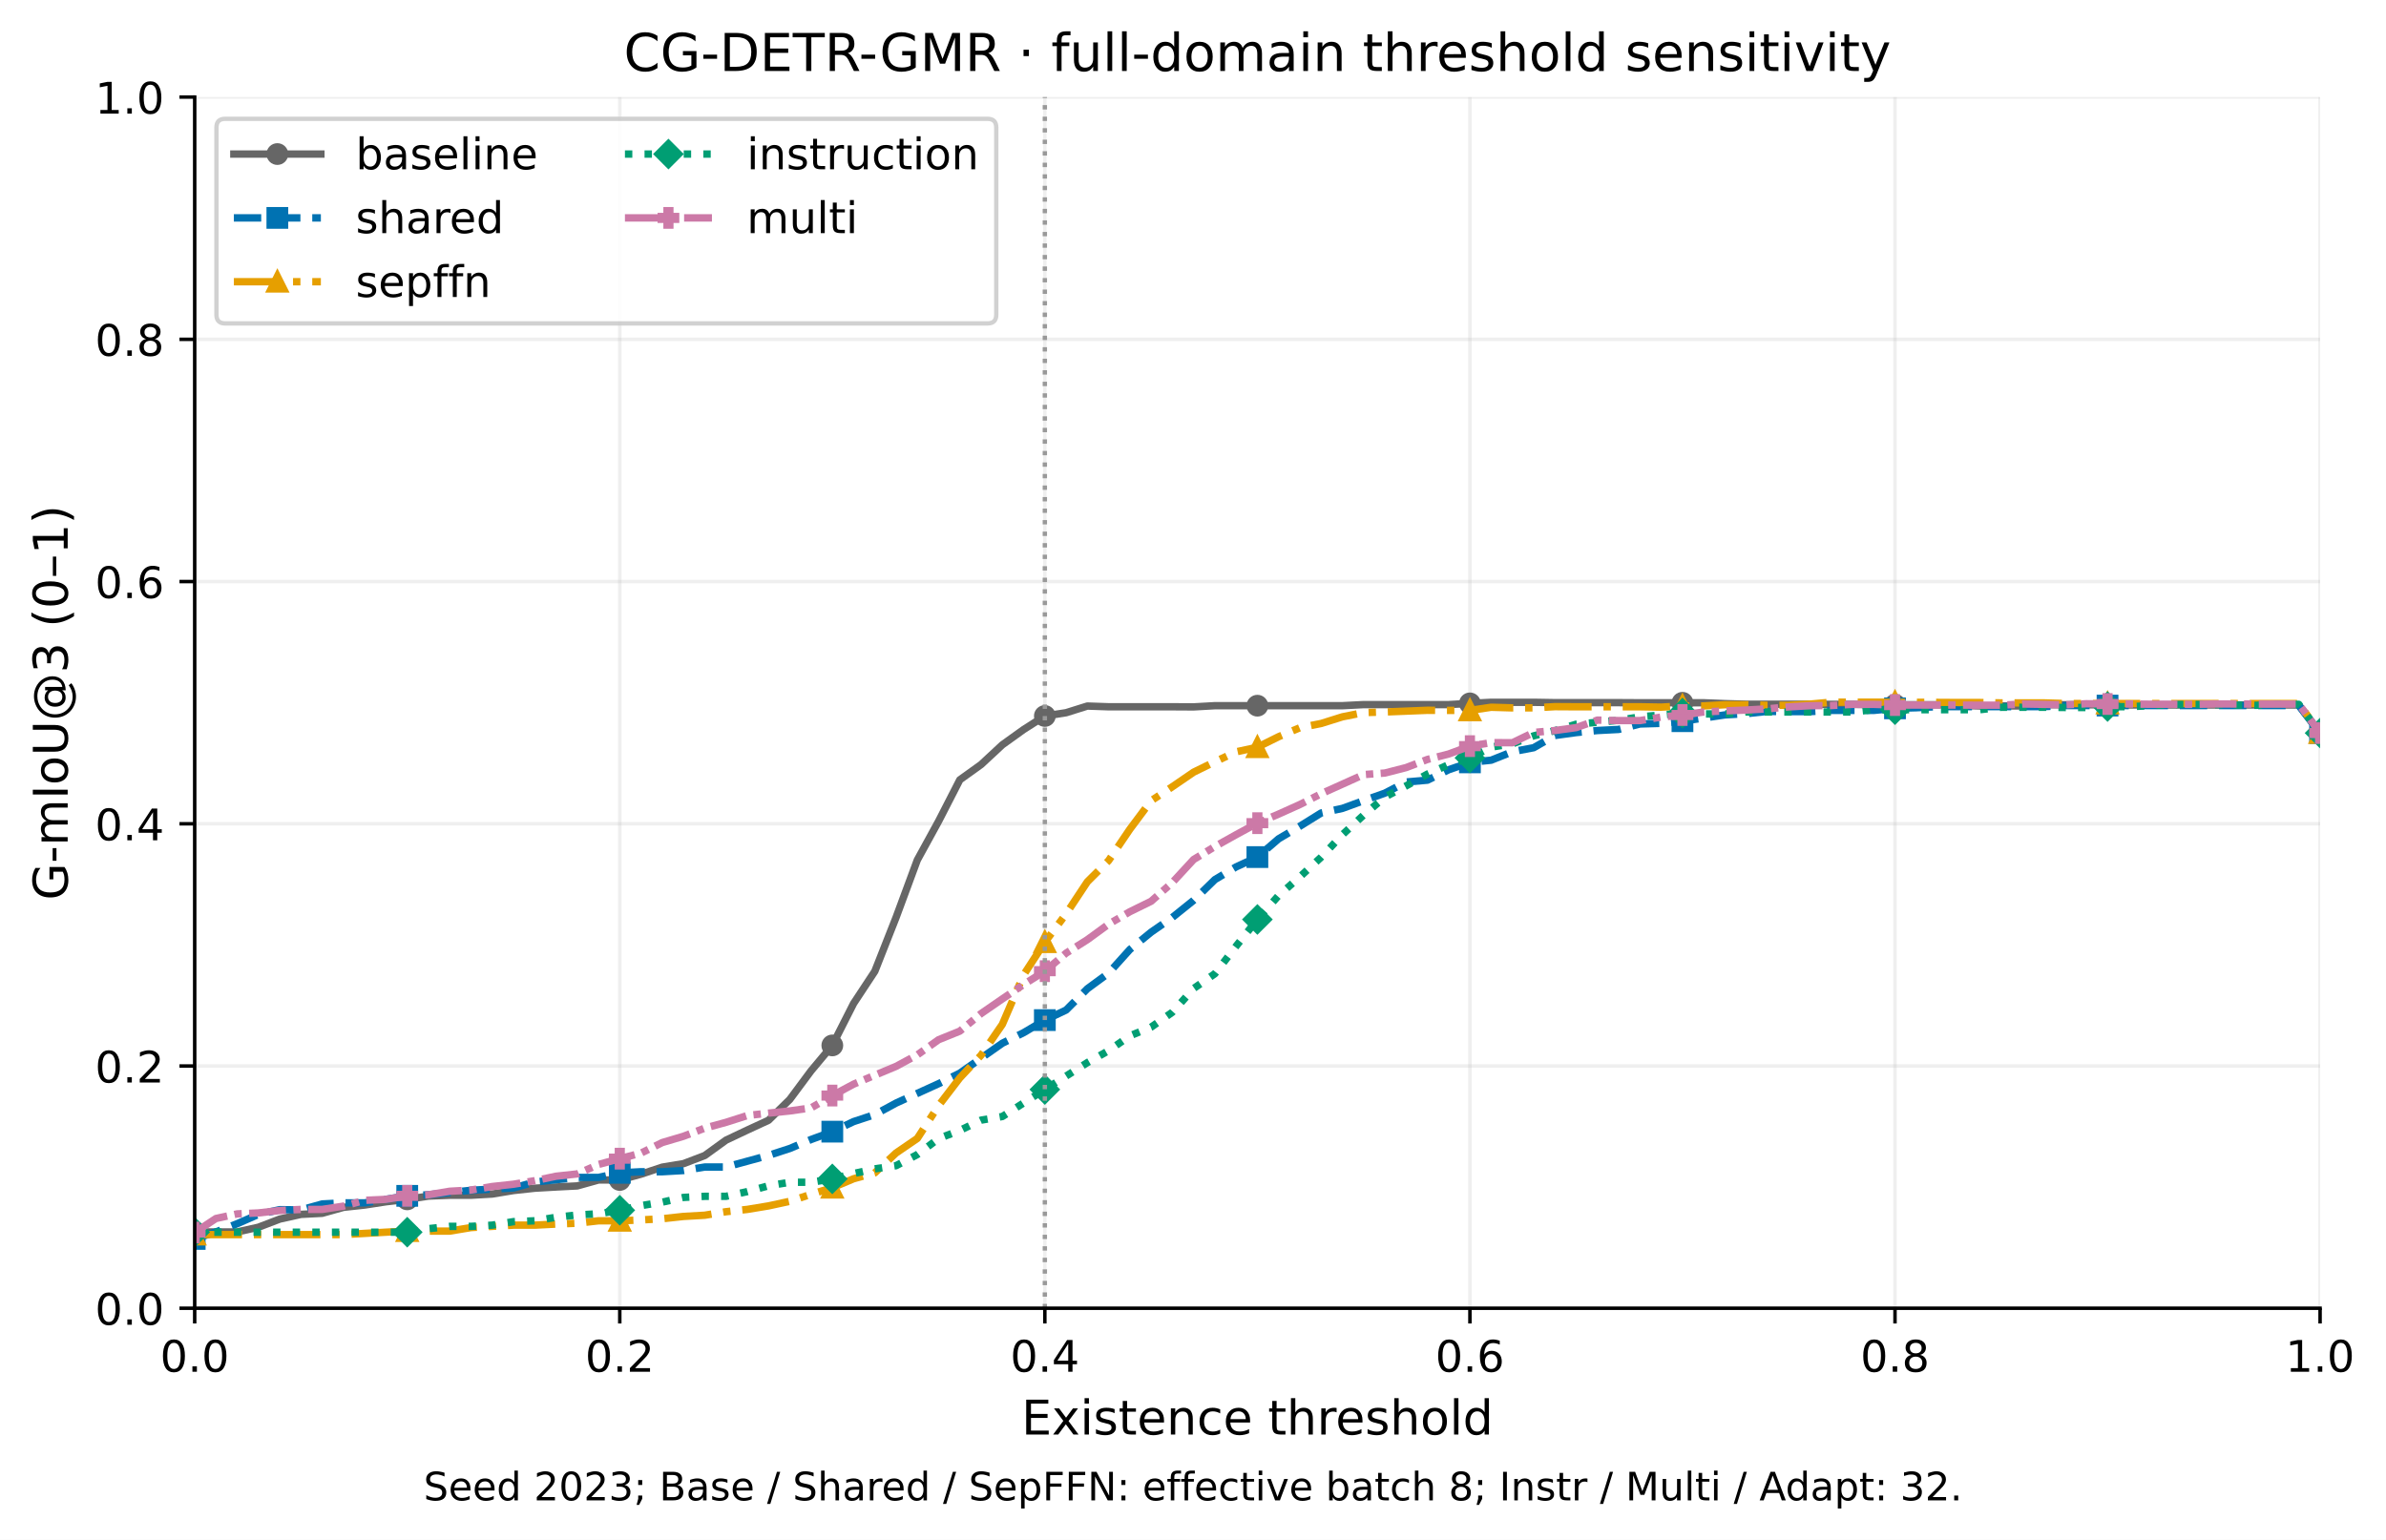
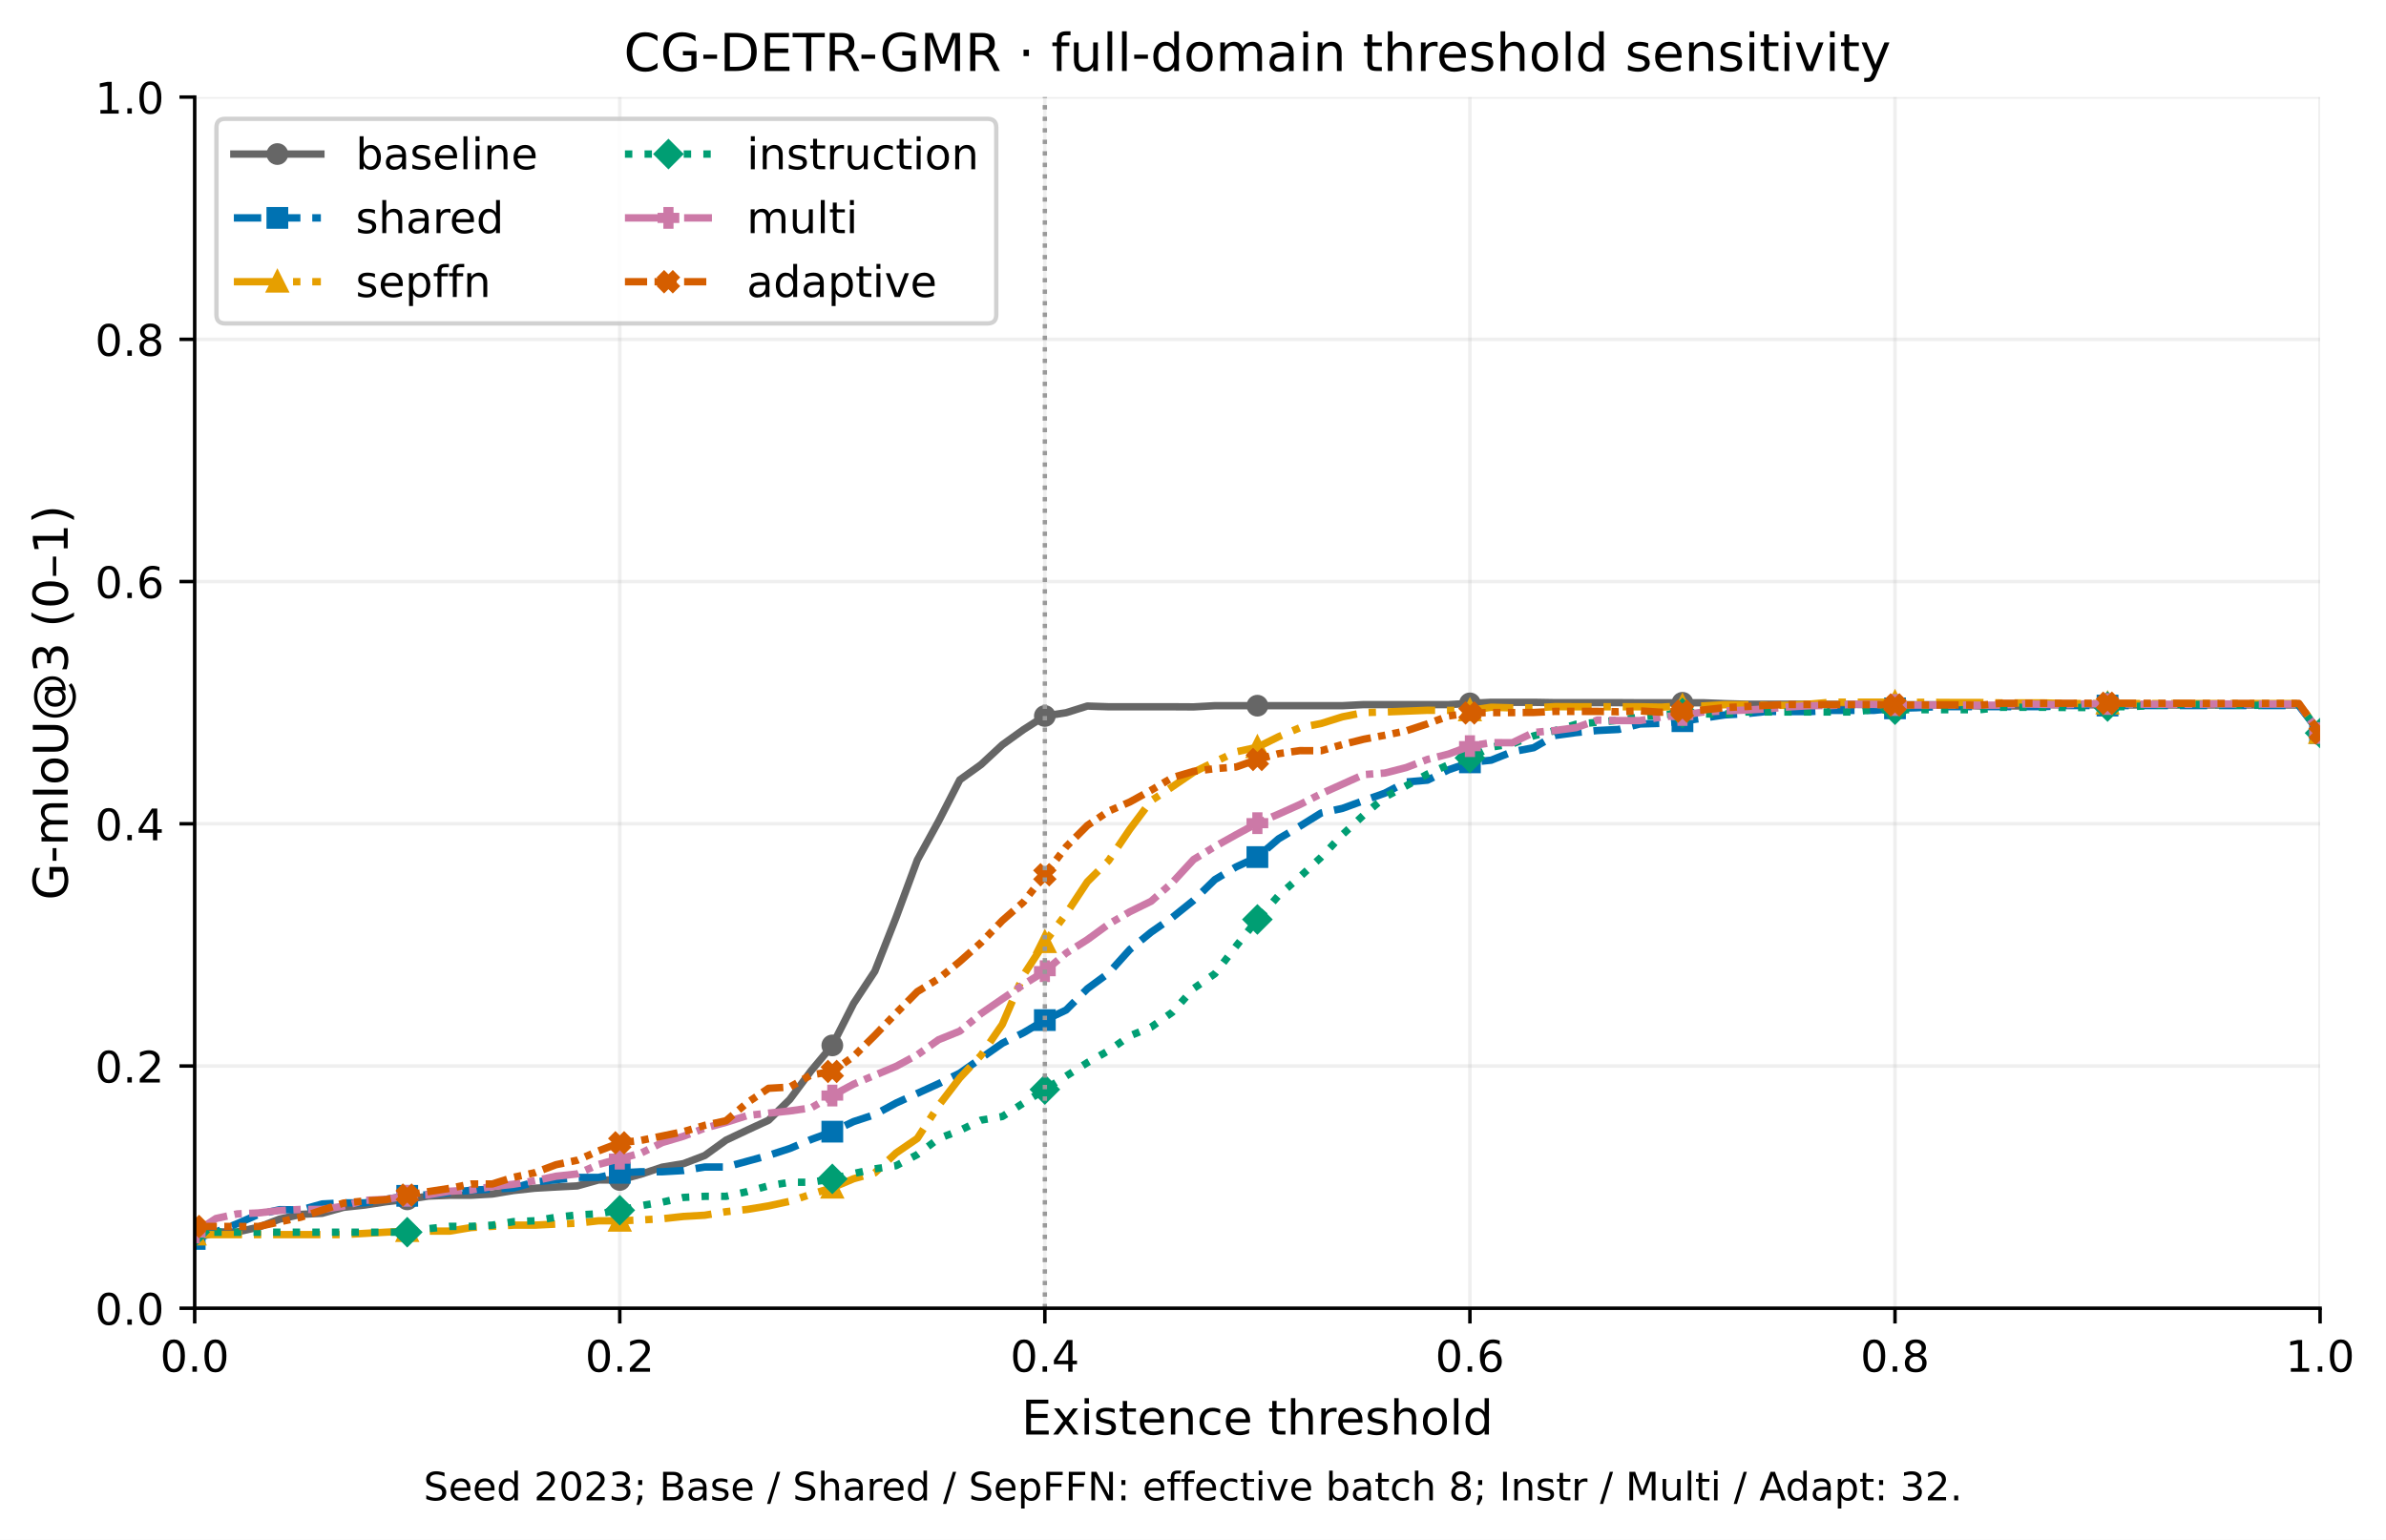
<svg xmlns="http://www.w3.org/2000/svg" xmlns:xlink="http://www.w3.org/1999/xlink" width="548.4pt" height="354pt" viewBox="0 0 548.4 354" version="1.1">
  <defs>
    <style type="text/css">*{stroke-linejoin: round; stroke-linecap: butt}</style>
  </defs>
  <g id="figure_1">
    <g id="patch_1">
      <path d="M 0 354 L 548.4 354 L 548.4 0 L 0 0 z " style="fill: #ffffff" />
    </g>
    <g id="axes_1">
      <g id="patch_2">
        <path d="M 44.749 300.765 L 533.248 300.765 L 533.248 22.318 L 44.749 22.318 z " style="fill: #ffffff" />
      </g>
      <g id="matplotlib.axis_1">
        <g id="xtick_1">
          <g id="line2d_1">
            <path d="M 44.749 300.765 L 44.749 22.318 " clip-path="url(#pd54b9352d1)" style="fill: none; stroke: #b0b0b0; stroke-opacity: 0.2; stroke-width: 0.8; stroke-linecap: square" />
          </g>
          <g id="line2d_2">
            <defs>
              <path id="m0614de2add" d="M 0 0 L 0 3.5 " style="stroke: #000000; stroke-width: 0.8" />
            </defs>
            <g>
              <use xlink:href="#m0614de2add" x="44.749" y="300.765" style="stroke: #000000; stroke-width: 0.8" />
            </g>
          </g>
          <g id="text_1">
            <text style="font-size: 10px; font-family: 'DejaVu Sans'; text-anchor: middle" x="44.749" y="315.363" transform="rotate(-0 44.74906 315.3631)">0.0</text>
          </g>
        </g>
        <g id="xtick_2">
          <g id="line2d_3">
            <path d="M 142.449 300.765 L 142.449 22.318 " clip-path="url(#pd54b9352d1)" style="fill: none; stroke: #b0b0b0; stroke-opacity: 0.2; stroke-width: 0.8; stroke-linecap: square" />
          </g>
          <g id="line2d_4">
            <g>
              <use xlink:href="#m0614de2add" x="142.449" y="300.765" style="stroke: #000000; stroke-width: 0.8" />
            </g>
          </g>
          <g id="text_2">
            <text style="font-size: 10px; font-family: 'DejaVu Sans'; text-anchor: middle" x="142.449" y="315.363" transform="rotate(-0 142.4488 315.3631)">0.2</text>
          </g>
        </g>
        <g id="xtick_3">
          <g id="line2d_5">
            <path d="M 240.149 300.765 L 240.149 22.318 " clip-path="url(#pd54b9352d1)" style="fill: none; stroke: #b0b0b0; stroke-opacity: 0.2; stroke-width: 0.8; stroke-linecap: square" />
          </g>
          <g id="line2d_6">
            <g>
              <use xlink:href="#m0614de2add" x="240.149" y="300.765" style="stroke: #000000; stroke-width: 0.8" />
            </g>
          </g>
          <g id="text_3">
            <text style="font-size: 10px; font-family: 'DejaVu Sans'; text-anchor: middle" x="240.149" y="315.363" transform="rotate(-0 240.1486 315.3631)">0.4</text>
          </g>
        </g>
        <g id="xtick_4">
          <g id="line2d_7">
            <path d="M 337.848 300.765 L 337.848 22.318 " clip-path="url(#pd54b9352d1)" style="fill: none; stroke: #b0b0b0; stroke-opacity: 0.2; stroke-width: 0.8; stroke-linecap: square" />
          </g>
          <g id="line2d_8">
            <g>
              <use xlink:href="#m0614de2add" x="337.848" y="300.765" style="stroke: #000000; stroke-width: 0.8" />
            </g>
          </g>
          <g id="text_4">
            <text style="font-size: 10px; font-family: 'DejaVu Sans'; text-anchor: middle" x="337.848" y="315.363" transform="rotate(-0 337.8484 315.3631)">0.6</text>
          </g>
        </g>
        <g id="xtick_5">
          <g id="line2d_9">
            <path d="M 435.548 300.765 L 435.548 22.318 " clip-path="url(#pd54b9352d1)" style="fill: none; stroke: #b0b0b0; stroke-opacity: 0.2; stroke-width: 0.8; stroke-linecap: square" />
          </g>
          <g id="line2d_10">
            <g>
              <use xlink:href="#m0614de2add" x="435.548" y="300.765" style="stroke: #000000; stroke-width: 0.8" />
            </g>
          </g>
          <g id="text_5">
            <text style="font-size: 10px; font-family: 'DejaVu Sans'; text-anchor: middle" x="435.548" y="315.363" transform="rotate(-0 435.5482 315.3631)">0.8</text>
          </g>
        </g>
        <g id="xtick_6">
          <g id="line2d_11">
            <path d="M 533.248 300.765 L 533.248 22.318 " clip-path="url(#pd54b9352d1)" style="fill: none; stroke: #b0b0b0; stroke-opacity: 0.2; stroke-width: 0.8; stroke-linecap: square" />
          </g>
          <g id="line2d_12">
            <g>
              <use xlink:href="#m0614de2add" x="533.248" y="300.765" style="stroke: #000000; stroke-width: 0.8" />
            </g>
          </g>
          <g id="text_6">
            <text style="font-size: 10px; font-family: 'DejaVu Sans'; text-anchor: middle" x="533.248" y="315.363" transform="rotate(-0 533.248 315.3631)">1.0</text>
          </g>
        </g>
        <g id="text_7">
          <text style="font-size: 11px; font-family: 'DejaVu Sans'; text-anchor: middle" x="288.999" y="329.801" transform="rotate(-0 288.9985 329.8011)">Existence threshold</text>
        </g>
      </g>
      <g id="matplotlib.axis_2">
        <g id="ytick_1">
          <g id="line2d_13">
            <path d="M 44.749 300.765 L 533.248 300.765 " clip-path="url(#pd54b9352d1)" style="fill: none; stroke: #b0b0b0; stroke-opacity: 0.2; stroke-width: 0.8; stroke-linecap: square" />
          </g>
          <g id="line2d_14">
            <defs>
              <path id="mfae315e37e" d="M 0 0 L -3.5 0 " style="stroke: #000000; stroke-width: 0.8" />
            </defs>
            <g>
              <use xlink:href="#mfae315e37e" x="44.749" y="300.765" style="stroke: #000000; stroke-width: 0.8" />
            </g>
          </g>
          <g id="text_8">
            <text style="font-size: 10px; font-family: 'DejaVu Sans'; text-anchor: end" x="37.749" y="304.564" transform="rotate(-0 37.74906 304.5639)">0.0</text>
          </g>
        </g>
        <g id="ytick_2">
          <g id="line2d_15">
            <path d="M 44.749 245.075 L 533.248 245.075 " clip-path="url(#pd54b9352d1)" style="fill: none; stroke: #b0b0b0; stroke-opacity: 0.2; stroke-width: 0.8; stroke-linecap: square" />
          </g>
          <g id="line2d_16">
            <g>
              <use xlink:href="#mfae315e37e" x="44.749" y="245.075" style="stroke: #000000; stroke-width: 0.8" />
            </g>
          </g>
          <g id="text_9">
            <text style="font-size: 10px; font-family: 'DejaVu Sans'; text-anchor: end" x="37.749" y="248.875" transform="rotate(-0 37.74906 248.8746)">0.2</text>
          </g>
        </g>
        <g id="ytick_3">
          <g id="line2d_17">
            <path d="M 44.749 189.386 L 533.248 189.386 " clip-path="url(#pd54b9352d1)" style="fill: none; stroke: #b0b0b0; stroke-opacity: 0.2; stroke-width: 0.8; stroke-linecap: square" />
          </g>
          <g id="line2d_18">
            <g>
              <use xlink:href="#mfae315e37e" x="44.749" y="189.386" style="stroke: #000000; stroke-width: 0.8" />
            </g>
          </g>
          <g id="text_10">
            <text style="font-size: 10px; font-family: 'DejaVu Sans'; text-anchor: end" x="37.749" y="193.185" transform="rotate(-0 37.74906 193.1853)">0.4</text>
          </g>
        </g>
        <g id="ytick_4">
          <g id="line2d_19">
            <path d="M 44.749 133.697 L 533.248 133.697 " clip-path="url(#pd54b9352d1)" style="fill: none; stroke: #b0b0b0; stroke-opacity: 0.2; stroke-width: 0.8; stroke-linecap: square" />
          </g>
          <g id="line2d_20">
            <g>
              <use xlink:href="#mfae315e37e" x="44.749" y="133.697" style="stroke: #000000; stroke-width: 0.8" />
            </g>
          </g>
          <g id="text_11">
            <text style="font-size: 10px; font-family: 'DejaVu Sans'; text-anchor: end" x="37.749" y="137.496" transform="rotate(-0 37.74906 137.496)">0.6</text>
          </g>
        </g>
        <g id="ytick_5">
          <g id="line2d_21">
            <path d="M 44.749 78.007 L 533.248 78.007 " clip-path="url(#pd54b9352d1)" style="fill: none; stroke: #b0b0b0; stroke-opacity: 0.2; stroke-width: 0.8; stroke-linecap: square" />
          </g>
          <g id="line2d_22">
            <g>
              <use xlink:href="#mfae315e37e" x="44.749" y="78.007" style="stroke: #000000; stroke-width: 0.8" />
            </g>
          </g>
          <g id="text_12">
            <text style="font-size: 10px; font-family: 'DejaVu Sans'; text-anchor: end" x="37.749" y="81.807" transform="rotate(-0 37.74906 81.80665)">0.8</text>
          </g>
        </g>
        <g id="ytick_6">
          <g id="line2d_23">
            <path d="M 44.749 22.318 L 533.248 22.318 " clip-path="url(#pd54b9352d1)" style="fill: none; stroke: #b0b0b0; stroke-opacity: 0.2; stroke-width: 0.8; stroke-linecap: square" />
          </g>
          <g id="line2d_24">
            <g>
              <use xlink:href="#mfae315e37e" x="44.749" y="22.318" style="stroke: #000000; stroke-width: 0.8" />
            </g>
          </g>
          <g id="text_13">
            <text style="font-size: 10px; font-family: 'DejaVu Sans'; text-anchor: end" x="37.749" y="26.117" transform="rotate(-0 37.74906 26.11734)">1.0</text>
          </g>
        </g>
        <g id="text_14">
          <text style="font-size: 11px; font-family: 'DejaVu Sans'; text-anchor: middle" x="15.558" y="161.541" transform="rotate(-90 15.55828 161.5414)">G-mIoU@3 (0–1)</text>
        </g>
      </g>
      <g id="line2d_25">
        <path d="M 44.749 283.223 L 49.634 283.223 L 54.519 283.223 L 59.404 282.137 L 64.289 280.271 L 69.174 279.185 L 74.059 278.934 L 78.944 277.57 L 83.829 277.041 L 88.714 276.289 L 93.599 275.732 L 98.484 274.981 L 103.369 274.786 L 108.254 274.786 L 113.139 274.507 L 118.024 273.7 L 122.909 273.171 L 127.794 272.892 L 132.679 272.642 L 137.564 271.277 L 142.449 271.277 L 147.334 269.941 L 152.219 268.326 L 157.104 267.518 L 161.989 265.653 L 166.874 262.116 L 171.759 259.805 L 176.644 257.55 L 181.529 252.76 L 186.414 246.189 L 191.299 240.342 L 196.184 230.708 L 201.069 223.301 L 205.954 210.91 L 210.839 197.712 L 215.724 188.801 L 220.609 179.278 L 225.494 175.77 L 230.379 171.231 L 235.264 167.723 L 240.149 164.604 L 245.034 163.853 L 249.919 162.321 L 254.804 162.488 L 259.689 162.488 L 264.574 162.488 L 269.459 162.488 L 274.344 162.516 L 279.229 162.238 L 284.114 162.238 L 288.999 162.238 L 293.883 162.238 L 298.768 162.238 L 303.653 162.238 L 308.538 162.238 L 313.423 161.987 L 318.308 161.987 L 323.193 161.987 L 328.078 161.987 L 332.963 161.987 L 337.848 161.708 L 342.733 161.458 L 347.618 161.458 L 352.503 161.458 L 357.388 161.541 L 362.273 161.541 L 367.158 161.541 L 372.043 161.541 L 376.928 161.569 L 381.813 161.569 L 386.698 161.569 L 391.583 161.569 L 396.468 161.764 L 401.353 161.903 L 406.238 161.903 L 411.123 161.903 L 416.008 161.903 L 420.893 161.931 L 425.778 161.931 L 430.663 162.015 L 435.548 162.015 L 440.433 162.015 L 445.318 162.015 L 450.203 162.154 L 455.088 162.293 L 459.973 162.293 L 464.858 162.293 L 469.743 162.015 L 474.628 162.015 L 479.513 162.015 L 484.398 162.07 L 489.283 162.07 L 494.168 162.07 L 499.053 162.07 L 503.938 162.07 L 508.823 162.07 L 513.708 162.07 L 518.593 162.07 L 523.478 162.07 L 528.363 162.07 L 533.248 168.53 " clip-path="url(#pd54b9352d1)" style="fill: none; stroke: #666666; stroke-width: 1.7; stroke-linecap: square" />
        <defs>
          <path id="m8839250a7b" d="M 0 2 C 0.53 2 1.039 1.789 1.414 1.414 C 1.789 1.039 2 0.53 2 0 C 2 -0.53 1.789 -1.039 1.414 -1.414 C 1.039 -1.789 0.53 -2 0 -2 C -0.53 -2 -1.039 -1.789 -1.414 -1.414 C -1.789 -1.039 -2 -0.53 -2 0 C -2 0.53 -1.789 1.039 -1.414 1.414 C -1.039 1.789 -0.53 2 0 2 z " style="stroke: #666666" />
        </defs>
        <g clip-path="url(#pd54b9352d1)">
          <use xlink:href="#m8839250a7b" x="44.749" y="283.223" style="fill: #666666; stroke: #666666" />
          <use xlink:href="#m8839250a7b" x="93.599" y="275.732" style="fill: #666666; stroke: #666666" />
          <use xlink:href="#m8839250a7b" x="142.449" y="271.277" style="fill: #666666; stroke: #666666" />
          <use xlink:href="#m8839250a7b" x="191.299" y="240.342" style="fill: #666666; stroke: #666666" />
          <use xlink:href="#m8839250a7b" x="240.149" y="164.604" style="fill: #666666; stroke: #666666" />
          <use xlink:href="#m8839250a7b" x="288.999" y="162.238" style="fill: #666666; stroke: #666666" />
          <use xlink:href="#m8839250a7b" x="337.848" y="161.708" style="fill: #666666; stroke: #666666" />
          <use xlink:href="#m8839250a7b" x="386.698" y="161.569" style="fill: #666666; stroke: #666666" />
          <use xlink:href="#m8839250a7b" x="435.548" y="162.015" style="fill: #666666; stroke: #666666" />
          <use xlink:href="#m8839250a7b" x="484.398" y="162.07" style="fill: #666666; stroke: #666666" />
          <use xlink:href="#m8839250a7b" x="533.248" y="168.53" style="fill: #666666; stroke: #666666" />
        </g>
      </g>
      <g id="line2d_26">
        <path d="M 44.749 284.838 L 49.634 283.223 L 54.519 281.329 L 59.404 279.185 L 64.289 278.099 L 69.174 278.155 L 74.059 276.79 L 78.944 276.54 L 83.829 276.54 L 88.714 275.732 L 93.599 274.925 L 98.484 274.674 L 103.369 274.173 L 108.254 273.644 L 113.139 273.366 L 118.024 273.115 L 122.909 271.751 L 127.794 271.221 L 132.679 270.692 L 137.564 270.692 L 142.449 269.634 L 147.334 269.384 L 152.219 269.384 L 157.104 269.105 L 161.989 268.298 L 166.874 268.298 L 171.759 266.961 L 176.644 265.625 L 181.529 264.038 L 186.414 261.977 L 191.299 260.167 L 196.184 257.856 L 201.069 256.241 L 205.954 253.596 L 210.839 251.368 L 215.724 249.141 L 220.609 246.718 L 225.494 243.265 L 230.379 239.841 L 235.264 237.418 L 240.149 234.522 L 245.034 232.211 L 249.919 227.31 L 254.804 223.719 L 259.689 218.289 L 264.574 214.307 L 269.459 210.91 L 274.344 206.984 L 279.229 202.222 L 284.114 199.299 L 288.999 197.043 L 293.883 192.839 L 298.768 189.943 L 303.653 186.908 L 308.538 185.85 L 313.423 184.068 L 318.308 182.341 L 323.193 179.78 L 328.078 179.362 L 332.963 176.967 L 337.848 175.269 L 342.733 174.768 L 347.618 172.818 L 352.503 171.9 L 357.388 169.087 L 362.273 168.419 L 367.158 167.946 L 372.043 167.695 L 376.928 166.442 L 381.813 166.303 L 386.698 165.802 L 391.583 165.078 L 396.468 164.354 L 401.353 164.075 L 406.238 163.546 L 411.123 163.602 L 416.008 163.602 L 420.893 163.323 L 425.778 163.323 L 430.663 163.323 L 435.548 162.85 L 440.433 162.711 L 445.318 162.46 L 450.203 162.46 L 455.088 162.46 L 459.973 162.46 L 464.858 162.46 L 469.743 162.46 L 474.628 162.21 L 479.513 162.21 L 484.398 162.21 L 489.283 162.21 L 494.168 162.21 L 499.053 162.21 L 503.938 162.21 L 508.823 162.21 L 513.708 162.21 L 518.593 162.21 L 523.478 162.21 L 528.363 162.21 L 533.248 168.53 " clip-path="url(#pd54b9352d1)" style="fill: none; stroke-dasharray: 6.29,2.72; stroke-dashoffset: 0; stroke: #0072b2; stroke-width: 1.7" />
        <defs>
          <path id="m767ff41384" d="M -2 2 L 2 2 L 2 -2 L -2 -2 z " style="stroke: #0072b2; stroke-linejoin: miter" />
        </defs>
        <g clip-path="url(#pd54b9352d1)">
          <use xlink:href="#m767ff41384" x="44.749" y="284.838" style="fill: #0072b2; stroke: #0072b2; stroke-linejoin: miter" />
          <use xlink:href="#m767ff41384" x="93.599" y="274.925" style="fill: #0072b2; stroke: #0072b2; stroke-linejoin: miter" />
          <use xlink:href="#m767ff41384" x="142.449" y="269.634" style="fill: #0072b2; stroke: #0072b2; stroke-linejoin: miter" />
          <use xlink:href="#m767ff41384" x="191.299" y="260.167" style="fill: #0072b2; stroke: #0072b2; stroke-linejoin: miter" />
          <use xlink:href="#m767ff41384" x="240.149" y="234.522" style="fill: #0072b2; stroke: #0072b2; stroke-linejoin: miter" />
          <use xlink:href="#m767ff41384" x="288.999" y="197.043" style="fill: #0072b2; stroke: #0072b2; stroke-linejoin: miter" />
          <use xlink:href="#m767ff41384" x="337.848" y="175.269" style="fill: #0072b2; stroke: #0072b2; stroke-linejoin: miter" />
          <use xlink:href="#m767ff41384" x="386.698" y="165.802" style="fill: #0072b2; stroke: #0072b2; stroke-linejoin: miter" />
          <use xlink:href="#m767ff41384" x="435.548" y="162.85" style="fill: #0072b2; stroke: #0072b2; stroke-linejoin: miter" />
          <use xlink:href="#m767ff41384" x="484.398" y="162.21" style="fill: #0072b2; stroke: #0072b2; stroke-linejoin: miter" />
          <use xlink:href="#m767ff41384" x="533.248" y="168.53" style="fill: #0072b2; stroke: #0072b2; stroke-linejoin: miter" />
        </g>
      </g>
      <g id="line2d_27">
        <path d="M 44.749 283.835 L 49.634 283.835 L 54.519 283.835 L 59.404 283.835 L 64.289 283.835 L 69.174 283.835 L 74.059 283.835 L 78.944 283.835 L 83.829 283.557 L 88.714 283.278 L 93.599 283.028 L 98.484 283.028 L 103.369 283.028 L 108.254 282.22 L 113.139 281.942 L 118.024 281.663 L 122.909 281.663 L 127.794 281.413 L 132.679 281.218 L 137.564 280.661 L 142.449 280.661 L 147.334 280.466 L 152.219 280.187 L 157.104 279.658 L 161.989 279.38 L 166.874 278.572 L 171.759 278.043 L 176.644 277.236 L 181.529 276.178 L 186.414 274.563 L 191.299 273.059 L 196.184 270.999 L 201.069 269.634 L 205.954 265.068 L 210.839 261.726 L 215.724 254.181 L 220.609 247.804 L 225.494 242.597 L 230.379 235.497 L 235.264 224.136 L 240.149 216.618 L 245.034 210.102 L 249.919 202.724 L 254.804 197.851 L 259.689 190.639 L 264.574 184.096 L 269.459 180.866 L 274.344 177.524 L 279.229 175.13 L 284.114 172.846 L 288.999 171.788 L 293.883 169.366 L 298.768 167.305 L 303.653 166.331 L 308.538 164.799 L 313.423 163.825 L 318.308 163.685 L 323.193 163.491 L 328.078 163.296 L 332.963 163.323 L 337.848 163.323 L 342.733 162.599 L 347.618 162.739 L 352.503 162.739 L 357.388 162.46 L 362.273 162.488 L 367.158 162.488 L 372.043 162.488 L 376.928 162.488 L 381.813 162.572 L 386.698 162.293 L 391.583 162.293 L 396.468 162.015 L 401.353 162.015 L 406.238 162.154 L 411.123 162.154 L 416.008 161.876 L 420.893 161.43 L 425.778 161.43 L 430.663 161.43 L 435.548 161.458 L 440.433 161.458 L 445.318 161.486 L 450.203 161.514 L 455.088 161.514 L 459.973 161.597 L 464.858 161.597 L 469.743 161.597 L 474.628 161.736 L 479.513 161.736 L 484.398 161.736 L 489.283 161.736 L 494.168 161.736 L 499.053 161.736 L 503.938 161.736 L 508.823 161.736 L 513.708 161.736 L 518.593 161.736 L 523.478 161.736 L 528.363 161.736 L 533.248 168.53 " clip-path="url(#pd54b9352d1)" style="fill: none; stroke-dasharray: 10.88,2.72,1.7,2.72; stroke-dashoffset: 0; stroke: #e69f00; stroke-width: 1.7" />
        <defs>
          <path id="ma1760e2e3f" d="M 0 -2 L -2 2 L 2 2 z " style="stroke: #e69f00; stroke-linejoin: miter" />
        </defs>
        <g clip-path="url(#pd54b9352d1)">
          <use xlink:href="#ma1760e2e3f" x="44.749" y="283.835" style="fill: #e69f00; stroke: #e69f00; stroke-linejoin: miter" />
          <use xlink:href="#ma1760e2e3f" x="93.599" y="283.028" style="fill: #e69f00; stroke: #e69f00; stroke-linejoin: miter" />
          <use xlink:href="#ma1760e2e3f" x="142.449" y="280.661" style="fill: #e69f00; stroke: #e69f00; stroke-linejoin: miter" />
          <use xlink:href="#ma1760e2e3f" x="191.299" y="273.059" style="fill: #e69f00; stroke: #e69f00; stroke-linejoin: miter" />
          <use xlink:href="#ma1760e2e3f" x="240.149" y="216.618" style="fill: #e69f00; stroke: #e69f00; stroke-linejoin: miter" />
          <use xlink:href="#ma1760e2e3f" x="288.999" y="171.788" style="fill: #e69f00; stroke: #e69f00; stroke-linejoin: miter" />
          <use xlink:href="#ma1760e2e3f" x="337.848" y="163.323" style="fill: #e69f00; stroke: #e69f00; stroke-linejoin: miter" />
          <use xlink:href="#ma1760e2e3f" x="386.698" y="162.293" style="fill: #e69f00; stroke: #e69f00; stroke-linejoin: miter" />
          <use xlink:href="#ma1760e2e3f" x="435.548" y="161.458" style="fill: #e69f00; stroke: #e69f00; stroke-linejoin: miter" />
          <use xlink:href="#ma1760e2e3f" x="484.398" y="161.736" style="fill: #e69f00; stroke: #e69f00; stroke-linejoin: miter" />
          <use xlink:href="#ma1760e2e3f" x="533.248" y="168.53" style="fill: #e69f00; stroke: #e69f00; stroke-linejoin: miter" />
        </g>
      </g>
      <g id="line2d_28">
        <path d="M 44.749 283.278 L 49.634 283.278 L 54.519 283.278 L 59.404 283.278 L 64.289 283.278 L 69.174 283.278 L 74.059 283.278 L 78.944 283.278 L 83.829 283.278 L 88.714 283.278 L 93.599 283.278 L 98.484 282.471 L 103.369 281.942 L 108.254 281.942 L 113.139 281.663 L 118.024 280.856 L 122.909 280.661 L 127.794 279.853 L 132.679 279.324 L 137.564 279.046 L 142.449 278.238 L 147.334 277.18 L 152.219 276.373 L 157.104 275.287 L 161.989 275.036 L 166.874 275.036 L 171.759 273.95 L 176.644 272.614 L 181.529 271.806 L 186.414 271.806 L 191.299 271.027 L 196.184 269.801 L 201.069 268.715 L 205.954 267.992 L 210.839 265.43 L 215.724 261.754 L 220.609 259.889 L 225.494 257.522 L 230.379 256.687 L 235.264 253.568 L 240.149 250.477 L 245.034 247.386 L 249.919 244.296 L 254.804 241.539 L 259.689 238.142 L 264.574 236.137 L 269.459 232.712 L 274.344 227.255 L 279.229 223.858 L 284.114 217.509 L 288.999 211.383 L 293.883 205.87 L 298.768 201.582 L 303.653 197.071 L 308.538 191.892 L 313.423 187.381 L 318.308 183.232 L 323.193 180.671 L 328.078 177.97 L 332.963 175.798 L 337.848 174.239 L 342.733 171.76 L 347.618 171.009 L 352.503 169.171 L 357.388 167.974 L 362.273 166.498 L 367.158 166.052 L 372.043 165.607 L 376.928 164.799 L 381.813 164.382 L 386.698 163.936 L 391.583 164.131 L 396.468 164.131 L 401.353 163.685 L 406.238 163.685 L 411.123 163.685 L 416.008 163.685 L 420.893 163.685 L 425.778 163.685 L 430.663 163.156 L 435.548 163.156 L 440.433 163.156 L 445.318 163.156 L 450.203 163.156 L 455.088 163.156 L 459.973 162.599 L 464.858 162.599 L 469.743 162.599 L 474.628 162.655 L 479.513 162.655 L 484.398 162.432 L 489.283 162.488 L 494.168 162.238 L 499.053 161.959 L 503.938 161.959 L 508.823 161.987 L 513.708 162.098 L 518.593 162.154 L 523.478 161.903 L 528.363 161.931 L 533.248 168.53 " clip-path="url(#pd54b9352d1)" style="fill: none; stroke-dasharray: 1.7,2.805; stroke-dashoffset: 0; stroke: #009e73; stroke-width: 1.7" />
        <defs>
          <path id="mac2491a033" d="M -0 2.828 L 2.828 0 L 0 -2.828 L -2.828 -0 z " style="stroke: #009e73; stroke-linejoin: miter" />
        </defs>
        <g clip-path="url(#pd54b9352d1)">
          <use xlink:href="#mac2491a033" x="44.749" y="283.278" style="fill: #009e73; stroke: #009e73; stroke-linejoin: miter" />
          <use xlink:href="#mac2491a033" x="93.599" y="283.278" style="fill: #009e73; stroke: #009e73; stroke-linejoin: miter" />
          <use xlink:href="#mac2491a033" x="142.449" y="278.238" style="fill: #009e73; stroke: #009e73; stroke-linejoin: miter" />
          <use xlink:href="#mac2491a033" x="191.299" y="271.027" style="fill: #009e73; stroke: #009e73; stroke-linejoin: miter" />
          <use xlink:href="#mac2491a033" x="240.149" y="250.477" style="fill: #009e73; stroke: #009e73; stroke-linejoin: miter" />
          <use xlink:href="#mac2491a033" x="288.999" y="211.383" style="fill: #009e73; stroke: #009e73; stroke-linejoin: miter" />
          <use xlink:href="#mac2491a033" x="337.848" y="174.239" style="fill: #009e73; stroke: #009e73; stroke-linejoin: miter" />
          <use xlink:href="#mac2491a033" x="386.698" y="163.936" style="fill: #009e73; stroke: #009e73; stroke-linejoin: miter" />
          <use xlink:href="#mac2491a033" x="435.548" y="163.156" style="fill: #009e73; stroke: #009e73; stroke-linejoin: miter" />
          <use xlink:href="#mac2491a033" x="484.398" y="162.432" style="fill: #009e73; stroke: #009e73; stroke-linejoin: miter" />
          <use xlink:href="#mac2491a033" x="533.248" y="168.53" style="fill: #009e73; stroke: #009e73; stroke-linejoin: miter" />
        </g>
      </g>
      <g id="line2d_29">
        <path d="M 44.749 283.362 L 49.634 280.132 L 54.519 279.074 L 59.404 278.851 L 64.289 278.294 L 69.174 278.043 L 74.059 278.043 L 78.944 277.292 L 83.829 275.955 L 88.714 275.732 L 93.599 274.925 L 98.484 274.674 L 103.369 273.867 L 108.254 273.588 L 113.139 272.781 L 118.024 272.252 L 122.909 271.444 L 127.794 270.414 L 132.679 269.885 L 137.564 267.713 L 142.449 266.377 L 147.334 265.096 L 152.219 262.673 L 157.104 261.225 L 161.989 259.36 L 166.874 258.023 L 171.759 256.464 L 176.644 255.907 L 181.529 255.406 L 186.414 254.71 L 191.299 251.869 L 196.184 249.252 L 201.069 247.192 L 205.954 245.159 L 210.839 242.514 L 215.724 239.033 L 220.609 237.056 L 225.494 233.019 L 230.379 229.649 L 235.264 226.336 L 240.149 223.273 L 245.034 219.124 L 249.919 216.033 L 254.804 212.469 L 259.689 209.601 L 264.574 207.207 L 269.459 202.891 L 274.344 197.6 L 279.229 194.621 L 284.114 191.892 L 288.999 189.247 L 293.883 187.158 L 298.768 184.959 L 303.653 182.481 L 308.538 180.281 L 313.423 178.081 L 318.308 177.719 L 323.193 176.466 L 328.078 174.601 L 332.963 173.348 L 337.848 171.538 L 342.733 170.73 L 347.618 170.758 L 352.503 168.391 L 357.388 167.946 L 362.273 167.277 L 367.158 165.551 L 372.043 165.662 L 376.928 165.662 L 381.813 164.855 L 386.698 164.382 L 391.583 163.685 L 396.468 163.435 L 401.353 163.24 L 406.238 162.961 L 411.123 162.516 L 416.008 162.238 L 420.893 162.21 L 425.778 161.931 L 430.663 161.931 L 435.548 162.098 L 440.433 162.098 L 445.318 162.098 L 450.203 162.098 L 455.088 162.126 L 459.973 162.126 L 464.858 161.848 L 469.743 161.931 L 474.628 162.043 L 479.513 161.792 L 484.398 161.848 L 489.283 161.848 L 494.168 161.903 L 499.053 161.903 L 503.938 161.931 L 508.823 161.848 L 513.708 161.848 L 518.593 161.876 L 523.478 161.876 L 528.363 161.876 L 533.248 168.53 " clip-path="url(#pd54b9352d1)" style="fill: none; stroke-dasharray: 8.5,1.7,1.7,1.7; stroke-dashoffset: 0; stroke: #cc79a7; stroke-width: 1.7" />
        <defs>
          <path id="ma5d2fd0ee7" d="M -0.667 2 L 0.667 2 L 0.667 0.667 L 2 0.667 L 2 -0.667 L 0.667 -0.667 L 0.667 -2 L -0.667 -2 L -0.667 -0.667 L -2 -0.667 L -2 0.667 L -0.667 0.667 z " style="stroke: #cc79a7; stroke-linejoin: miter" />
        </defs>
        <g clip-path="url(#pd54b9352d1)">
          <use xlink:href="#ma5d2fd0ee7" x="44.749" y="283.362" style="fill: #cc79a7; stroke: #cc79a7; stroke-linejoin: miter" />
          <use xlink:href="#ma5d2fd0ee7" x="93.599" y="274.925" style="fill: #cc79a7; stroke: #cc79a7; stroke-linejoin: miter" />
          <use xlink:href="#ma5d2fd0ee7" x="142.449" y="266.377" style="fill: #cc79a7; stroke: #cc79a7; stroke-linejoin: miter" />
          <use xlink:href="#ma5d2fd0ee7" x="191.299" y="251.869" style="fill: #cc79a7; stroke: #cc79a7; stroke-linejoin: miter" />
          <use xlink:href="#ma5d2fd0ee7" x="240.149" y="223.273" style="fill: #cc79a7; stroke: #cc79a7; stroke-linejoin: miter" />
          <use xlink:href="#ma5d2fd0ee7" x="288.999" y="189.247" style="fill: #cc79a7; stroke: #cc79a7; stroke-linejoin: miter" />
          <use xlink:href="#ma5d2fd0ee7" x="337.848" y="171.538" style="fill: #cc79a7; stroke: #cc79a7; stroke-linejoin: miter" />
          <use xlink:href="#ma5d2fd0ee7" x="386.698" y="164.382" style="fill: #cc79a7; stroke: #cc79a7; stroke-linejoin: miter" />
          <use xlink:href="#ma5d2fd0ee7" x="435.548" y="162.098" style="fill: #cc79a7; stroke: #cc79a7; stroke-linejoin: miter" />
          <use xlink:href="#ma5d2fd0ee7" x="484.398" y="161.848" style="fill: #cc79a7; stroke: #cc79a7; stroke-linejoin: miter" />
          <use xlink:href="#ma5d2fd0ee7" x="533.248" y="168.53" style="fill: #cc79a7; stroke: #cc79a7; stroke-linejoin: miter" />
        </g>
      </g>
      <g id="line2d_30">
+         <path d="M 44.749 281.97 L 49.634 281.97 L 54.519 281.97 L 59.404 281.97 L 64.289 280.911 L 69.174 279.825 L 74.059 278.21 L 78.944 276.596 L 83.829 276.094 L 88.714 275.816 L 93.599 274.758 L 98.484 273.95 L 103.369 273.198 L 108.254 272.196 L 113.139 272.196 L 118.024 270.665 L 122.909 269.606 L 127.794 267.769 L 132.679 266.738 L 137.564 264.594 L 142.449 262.729 L 147.334 262.172 L 152.219 261.17 L 157.104 260.167 L 161.989 258.719 L 166.874 257.661 L 171.759 253.512 L 176.644 250.199 L 181.529 249.92 L 186.414 247.136 L 191.299 246.328 L 196.184 242.876 L 201.069 238.031 L 205.954 232.935 L 210.839 227.979 L 215.724 224.999 L 220.609 221.045 L 225.494 216.702 L 230.379 211.634 L 235.264 207.346 L 240.149 201.109 L 245.034 194.677 L 249.919 189.776 L 254.804 186.49 L 259.689 184.374 L 264.574 181.673 L 269.459 178.777 L 274.344 177.329 L 279.229 176.717 L 284.114 176.327 L 288.999 174.601 L 293.883 173.264 L 298.768 172.568 L 303.653 172.596 L 308.538 171.176 L 313.423 169.95 L 318.308 169.032 L 323.193 168.029 L 328.078 166.414 L 332.963 164.604 L 337.848 163.908 L 342.733 163.825 L 347.618 163.825 L 352.503 163.797 L 357.388 163.546 L 362.273 163.546 L 367.158 163.546 L 372.043 163.63 L 376.928 163.435 L 381.813 163.741 L 386.698 163.491 L 391.583 163.212 L 396.468 162.683 L 401.353 162.432 L 406.238 162.154 L 411.123 161.959 L 416.008 161.959 L 420.893 161.987 L 425.778 161.987 L 430.663 161.987 L 435.548 162.07 L 440.433 162.07 L 445.318 162.07 L 450.203 162.07 L 455.088 162.126 L 459.973 161.681 L 464.858 161.681 L 469.743 161.681 L 474.628 161.681 L 479.513 161.681 L 484.398 161.681 L 489.283 161.681 L 494.168 161.681 L 499.053 161.681 L 503.938 161.708 L 508.823 161.708 L 513.708 161.708 L 518.593 161.708 L 523.478 161.708 L 528.363 161.708 L 533.248 168.53 " clip-path="url(#pd54b9352d1)" style="fill: none; stroke-dasharray: 5.1,1.7,1.7,1.7,1.7,1.7; stroke-dashoffset: 0; stroke: #d55e00; stroke-width: 1.7" />
+         <defs>
+           <path id="mab519cd3ad" d="M -1 2 L 0 1 L 1 2 L 2 1 L 1 0 L 2 -1 L 1 -2 L 0 -1 L -1 -2 L -2 -1 L -1 0 L -2 1 z " style="stroke: #d55e00; stroke-linejoin: miter" />
+         </defs>
+         <g clip-path="url(#pd54b9352d1)">
+           <use xlink:href="#mab519cd3ad" x="44.749" y="281.97" style="fill: #d55e00; stroke: #d55e00; stroke-linejoin: miter" />
+           <use xlink:href="#mab519cd3ad" x="93.599" y="274.758" style="fill: #d55e00; stroke: #d55e00; stroke-linejoin: miter" />
+           <use xlink:href="#mab519cd3ad" x="142.449" y="262.729" style="fill: #d55e00; stroke: #d55e00; stroke-linejoin: miter" />
+           <use xlink:href="#mab519cd3ad" x="191.299" y="246.328" style="fill: #d55e00; stroke: #d55e00; stroke-linejoin: miter" />
+           <use xlink:href="#mab519cd3ad" x="240.149" y="201.109" style="fill: #d55e00; stroke: #d55e00; stroke-linejoin: miter" />
+           <use xlink:href="#mab519cd3ad" x="288.999" y="174.601" style="fill: #d55e00; stroke: #d55e00; stroke-linejoin: miter" />
+           <use xlink:href="#mab519cd3ad" x="337.848" y="163.908" style="fill: #d55e00; stroke: #d55e00; stroke-linejoin: miter" />
+           <use xlink:href="#mab519cd3ad" x="386.698" y="163.491" style="fill: #d55e00; stroke: #d55e00; stroke-linejoin: miter" />
+           <use xlink:href="#mab519cd3ad" x="435.548" y="162.07" style="fill: #d55e00; stroke: #d55e00; stroke-linejoin: miter" />
+           <use xlink:href="#mab519cd3ad" x="484.398" y="161.681" style="fill: #d55e00; stroke: #d55e00; stroke-linejoin: miter" />
+           <use xlink:href="#mab519cd3ad" x="533.248" y="168.53" style="fill: #d55e00; stroke: #d55e00; stroke-linejoin: miter" />
+         </g>
+       </g>
+       <g id="line2d_31">
        <path d="M 240.149 300.765 L 240.149 22.318 " clip-path="url(#pd54b9352d1)" style="fill: none; stroke-dasharray: 1,1.65; stroke-dashoffset: 0; stroke: #999999" />
      </g>
      <g id="patch_3">
        <path d="M 44.749 300.765 L 44.749 22.318 " style="fill: none; stroke: #000000; stroke-width: 0.8; stroke-linejoin: miter; stroke-linecap: square" />
      </g>
      <g id="patch_4">
        <path d="M 44.749 300.765 L 533.248 300.765 " style="fill: none; stroke: #000000; stroke-width: 0.8; stroke-linejoin: miter; stroke-linecap: square" />
      </g>
      <g id="text_15">
        <text style="font-size: 12px; font-family: 'DejaVu Sans'; text-anchor: middle" x="288.999" y="16.318" transform="rotate(-0 288.9985 16.31812)">CG-DETR-GMR · full-domain threshold sensitivity</text>
      </g>
      <g id="legend_1">
        <g id="patch_5">
          <path d="M 51.749 74.353 L 226.982 74.353 Q 228.982 74.353 228.982 72.353 L 228.982 29.318 Q 228.982 27.318 226.982 27.318 L 51.749 27.318 Q 49.749 27.318 49.749 29.318 L 49.749 72.353 Q 49.749 74.353 51.749 74.353 z " style="fill: #ffffff; opacity: 0.9; stroke: #cccccc; stroke-linejoin: miter" />
        </g>
-         <g id="line2d_31">
+         <g id="line2d_32">
          <path d="M 53.749 35.417 L 63.749 35.417 L 73.749 35.417 " style="fill: none; stroke: #666666; stroke-width: 1.7; stroke-linecap: square" />
          <g>
            <use xlink:href="#m8839250a7b" x="63.749" y="35.417" style="fill: #666666; stroke: #666666" />
          </g>
        </g>
        <g id="text_16">
          <text style="font-size: 10px; font-family: 'DejaVu Sans'; text-anchor: start" x="81.749" y="38.917" transform="rotate(-0 81.74906 38.91656)">baseline</text>
        </g>
-         <g id="line2d_32">
+         <g id="line2d_33">
          <path d="M 53.749 50.095 L 63.749 50.095 L 73.749 50.095 " style="fill: none; stroke-dasharray: 6.29,2.72; stroke-dashoffset: 0; stroke: #0072b2; stroke-width: 1.7" />
          <g>
            <use xlink:href="#m767ff41384" x="63.749" y="50.095" style="fill: #0072b2; stroke: #0072b2; stroke-linejoin: miter" />
          </g>
        </g>
        <g id="text_17">
          <text style="font-size: 10px; font-family: 'DejaVu Sans'; text-anchor: start" x="81.749" y="53.595" transform="rotate(-0 81.74906 53.59469)">shared</text>
        </g>
-         <g id="line2d_33">
+         <g id="line2d_34">
          <path d="M 53.749 64.773 L 63.749 64.773 L 73.749 64.773 " style="fill: none; stroke-dasharray: 10.88,2.72,1.7,2.72; stroke-dashoffset: 0; stroke: #e69f00; stroke-width: 1.7" />
          <g>
            <use xlink:href="#ma1760e2e3f" x="63.749" y="64.773" style="fill: #e69f00; stroke: #e69f00; stroke-linejoin: miter" />
          </g>
        </g>
        <g id="text_18">
          <text style="font-size: 10px; font-family: 'DejaVu Sans'; text-anchor: start" x="81.749" y="68.273" transform="rotate(-0 81.74906 68.27281)">sepffn</text>
        </g>
-         <g id="line2d_34">
+         <g id="line2d_35">
          <path d="M 143.635 35.417 L 153.635 35.417 L 163.635 35.417 " style="fill: none; stroke-dasharray: 1.7,2.805; stroke-dashoffset: 0; stroke: #009e73; stroke-width: 1.7" />
          <g>
            <use xlink:href="#mac2491a033" x="153.635" y="35.417" style="fill: #009e73; stroke: #009e73; stroke-linejoin: miter" />
          </g>
        </g>
        <g id="text_19">
          <text style="font-size: 10px; font-family: 'DejaVu Sans'; text-anchor: start" x="171.635" y="38.917" transform="rotate(-0 171.635 38.91656)">instruction</text>
        </g>
-         <g id="line2d_35">
+         <g id="line2d_36">
          <path d="M 143.635 50.095 L 153.635 50.095 L 163.635 50.095 " style="fill: none; stroke-dasharray: 8.5,1.7,1.7,1.7; stroke-dashoffset: 0; stroke: #cc79a7; stroke-width: 1.7" />
          <g>
            <use xlink:href="#ma5d2fd0ee7" x="153.635" y="50.095" style="fill: #cc79a7; stroke: #cc79a7; stroke-linejoin: miter" />
          </g>
        </g>
        <g id="text_20">
          <text style="font-size: 10px; font-family: 'DejaVu Sans'; text-anchor: start" x="171.635" y="53.595" transform="rotate(-0 171.635 53.59469)">multi</text>
        </g>
+         <g id="line2d_37">
+           <path d="M 143.635 64.773 L 153.635 64.773 L 163.635 64.773 " style="fill: none; stroke-dasharray: 5.1,1.7,1.7,1.7,1.7,1.7; stroke-dashoffset: 0; stroke: #d55e00; stroke-width: 1.7" />
+           <g>
+             <use xlink:href="#mab519cd3ad" x="153.635" y="64.773" style="fill: #d55e00; stroke: #d55e00; stroke-linejoin: miter" />
+           </g>
+         </g>
+         <g id="text_21">
+           <text style="font-size: 10px; font-family: 'DejaVu Sans'; text-anchor: start" x="171.635" y="68.273" transform="rotate(-0 171.635 68.27281)">adaptive</text>
+         </g>
      </g>
    </g>
-     <g id="text_21">
+     <g id="text_22">
      <text style="font-size: 9px; font-family: 'DejaVu Sans'; text-anchor: middle" x="274.2" y="344.928" transform="rotate(-0 274.1998 344.9278)">Seed 2023; Base / Shared / SepFFN: effective batch 8; Instr / Multi / Adapt: 32.</text>
    </g>
  </g>
  <defs>
    <clipPath id="pd54b9352d1">
      <rect x="44.749" y="22.318" width="488.499" height="278.447" />
    </clipPath>
  </defs>
</svg>
